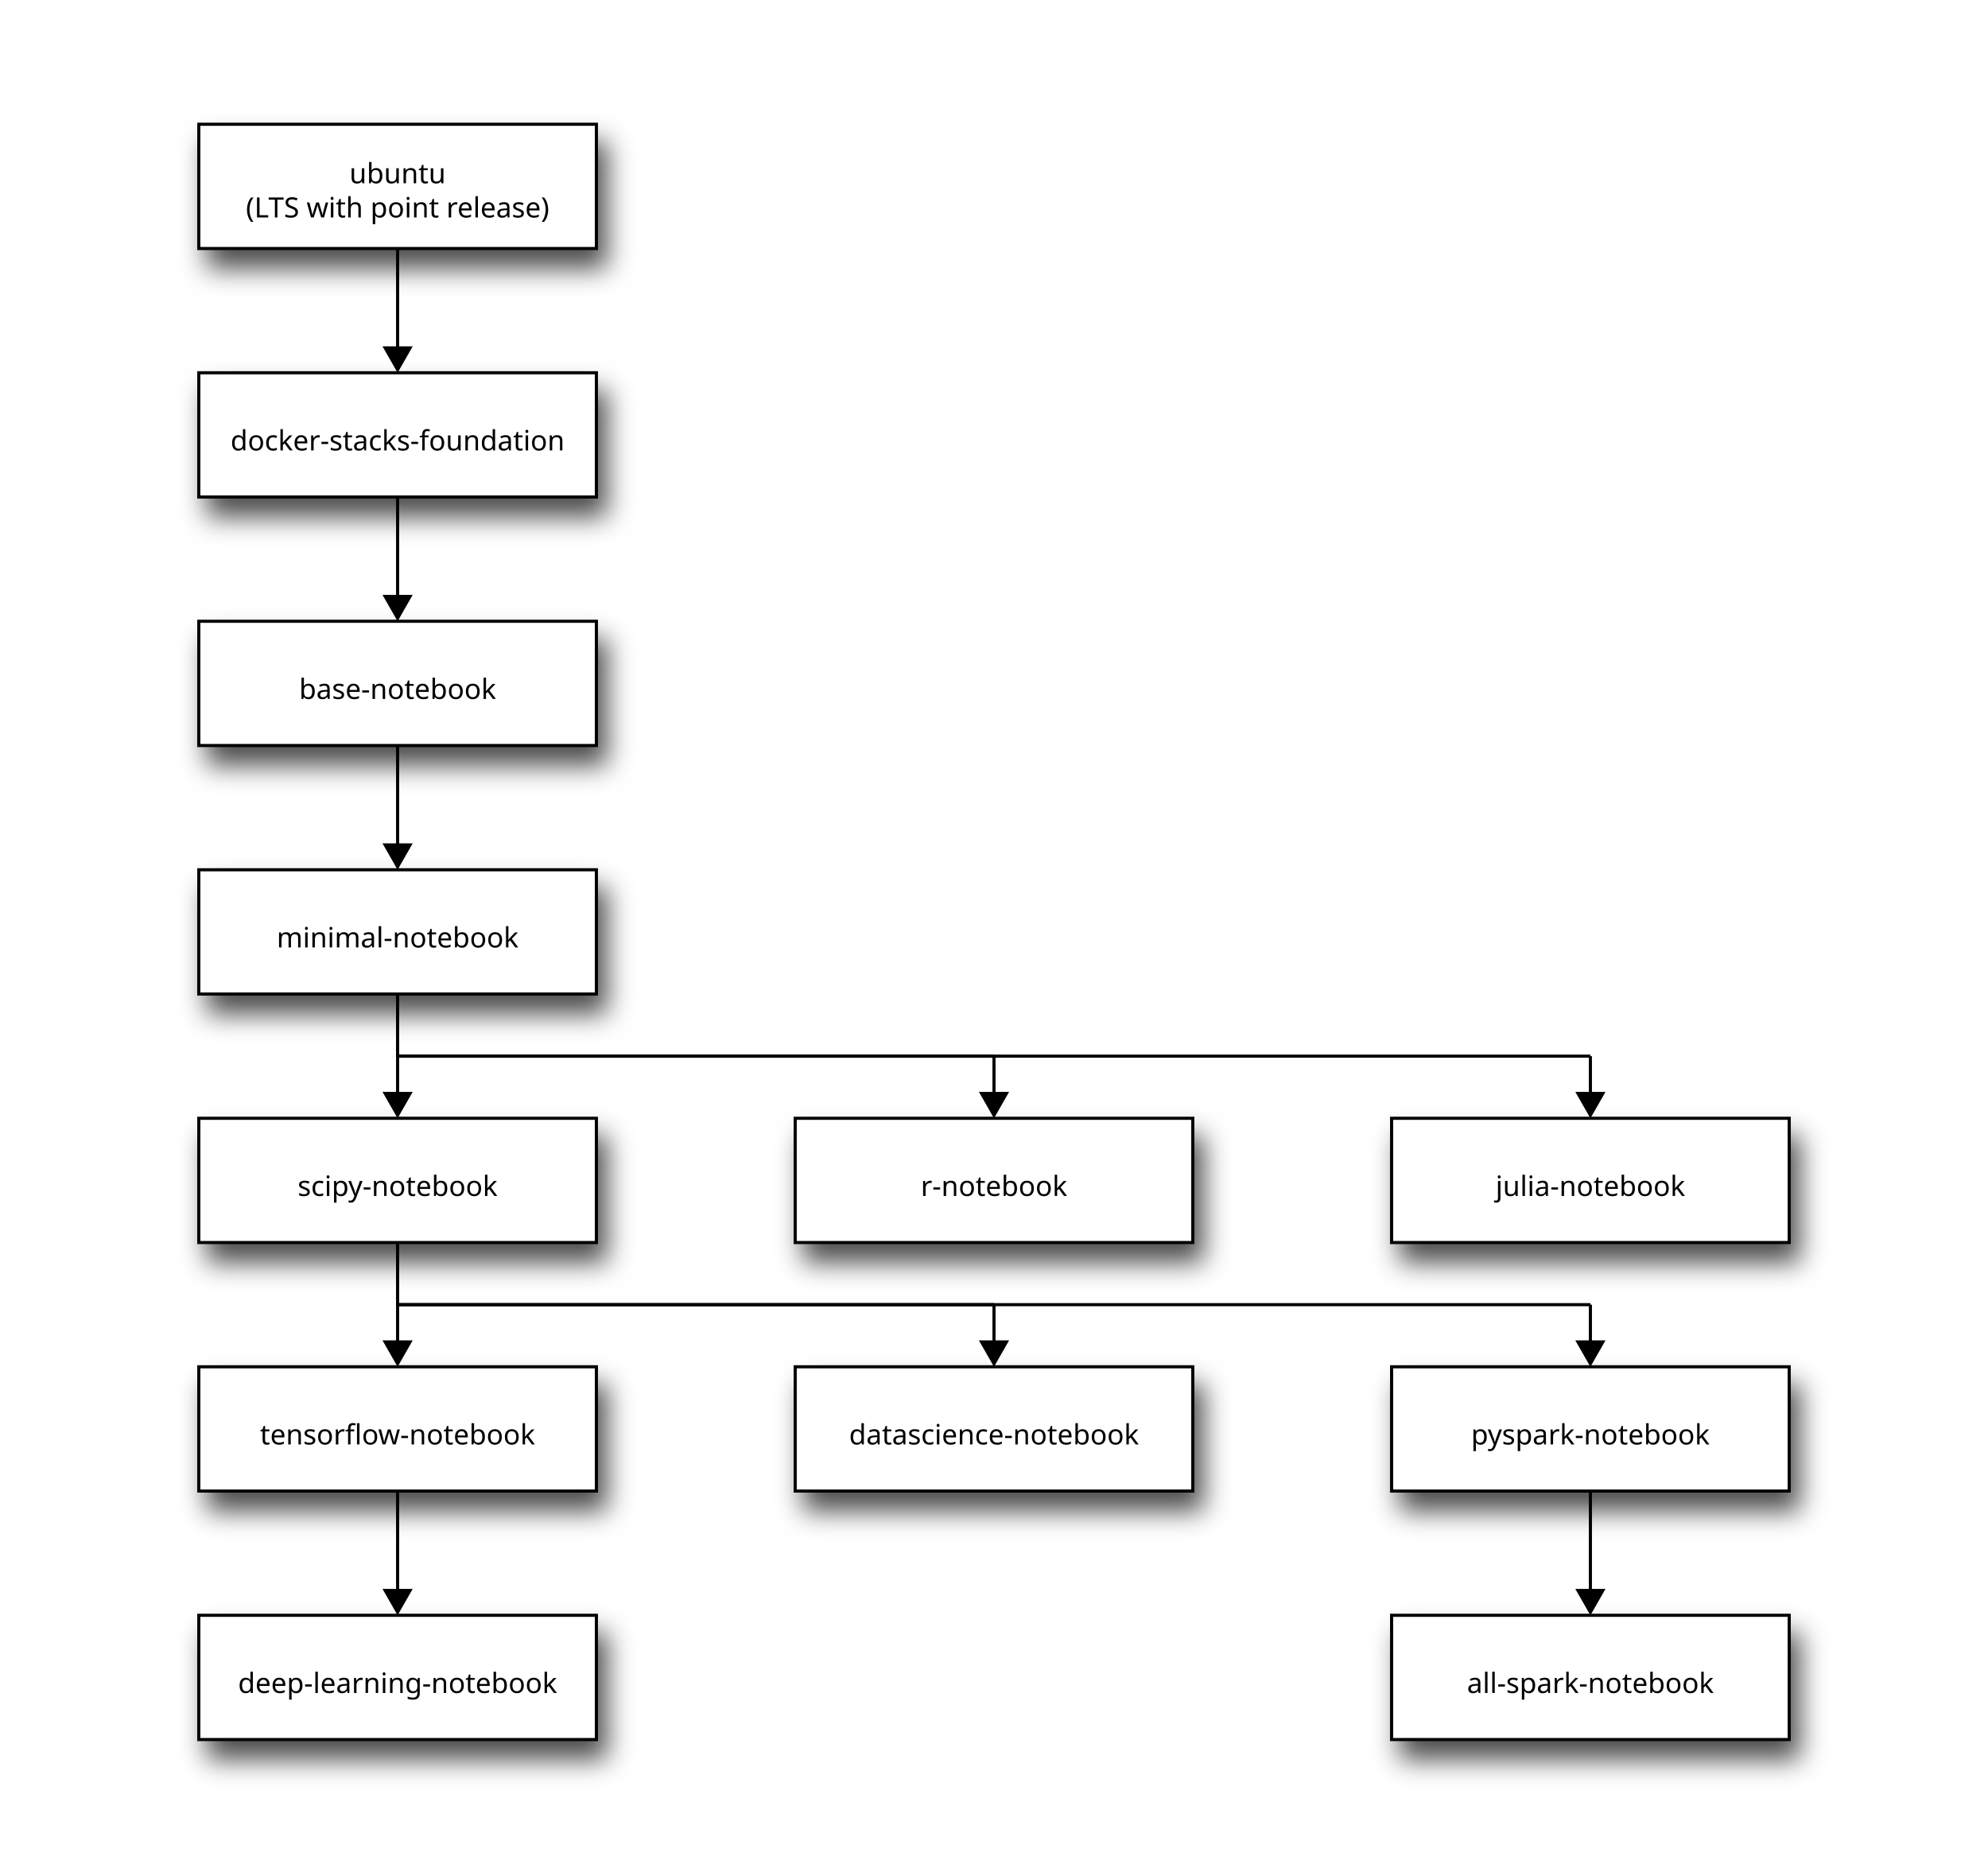
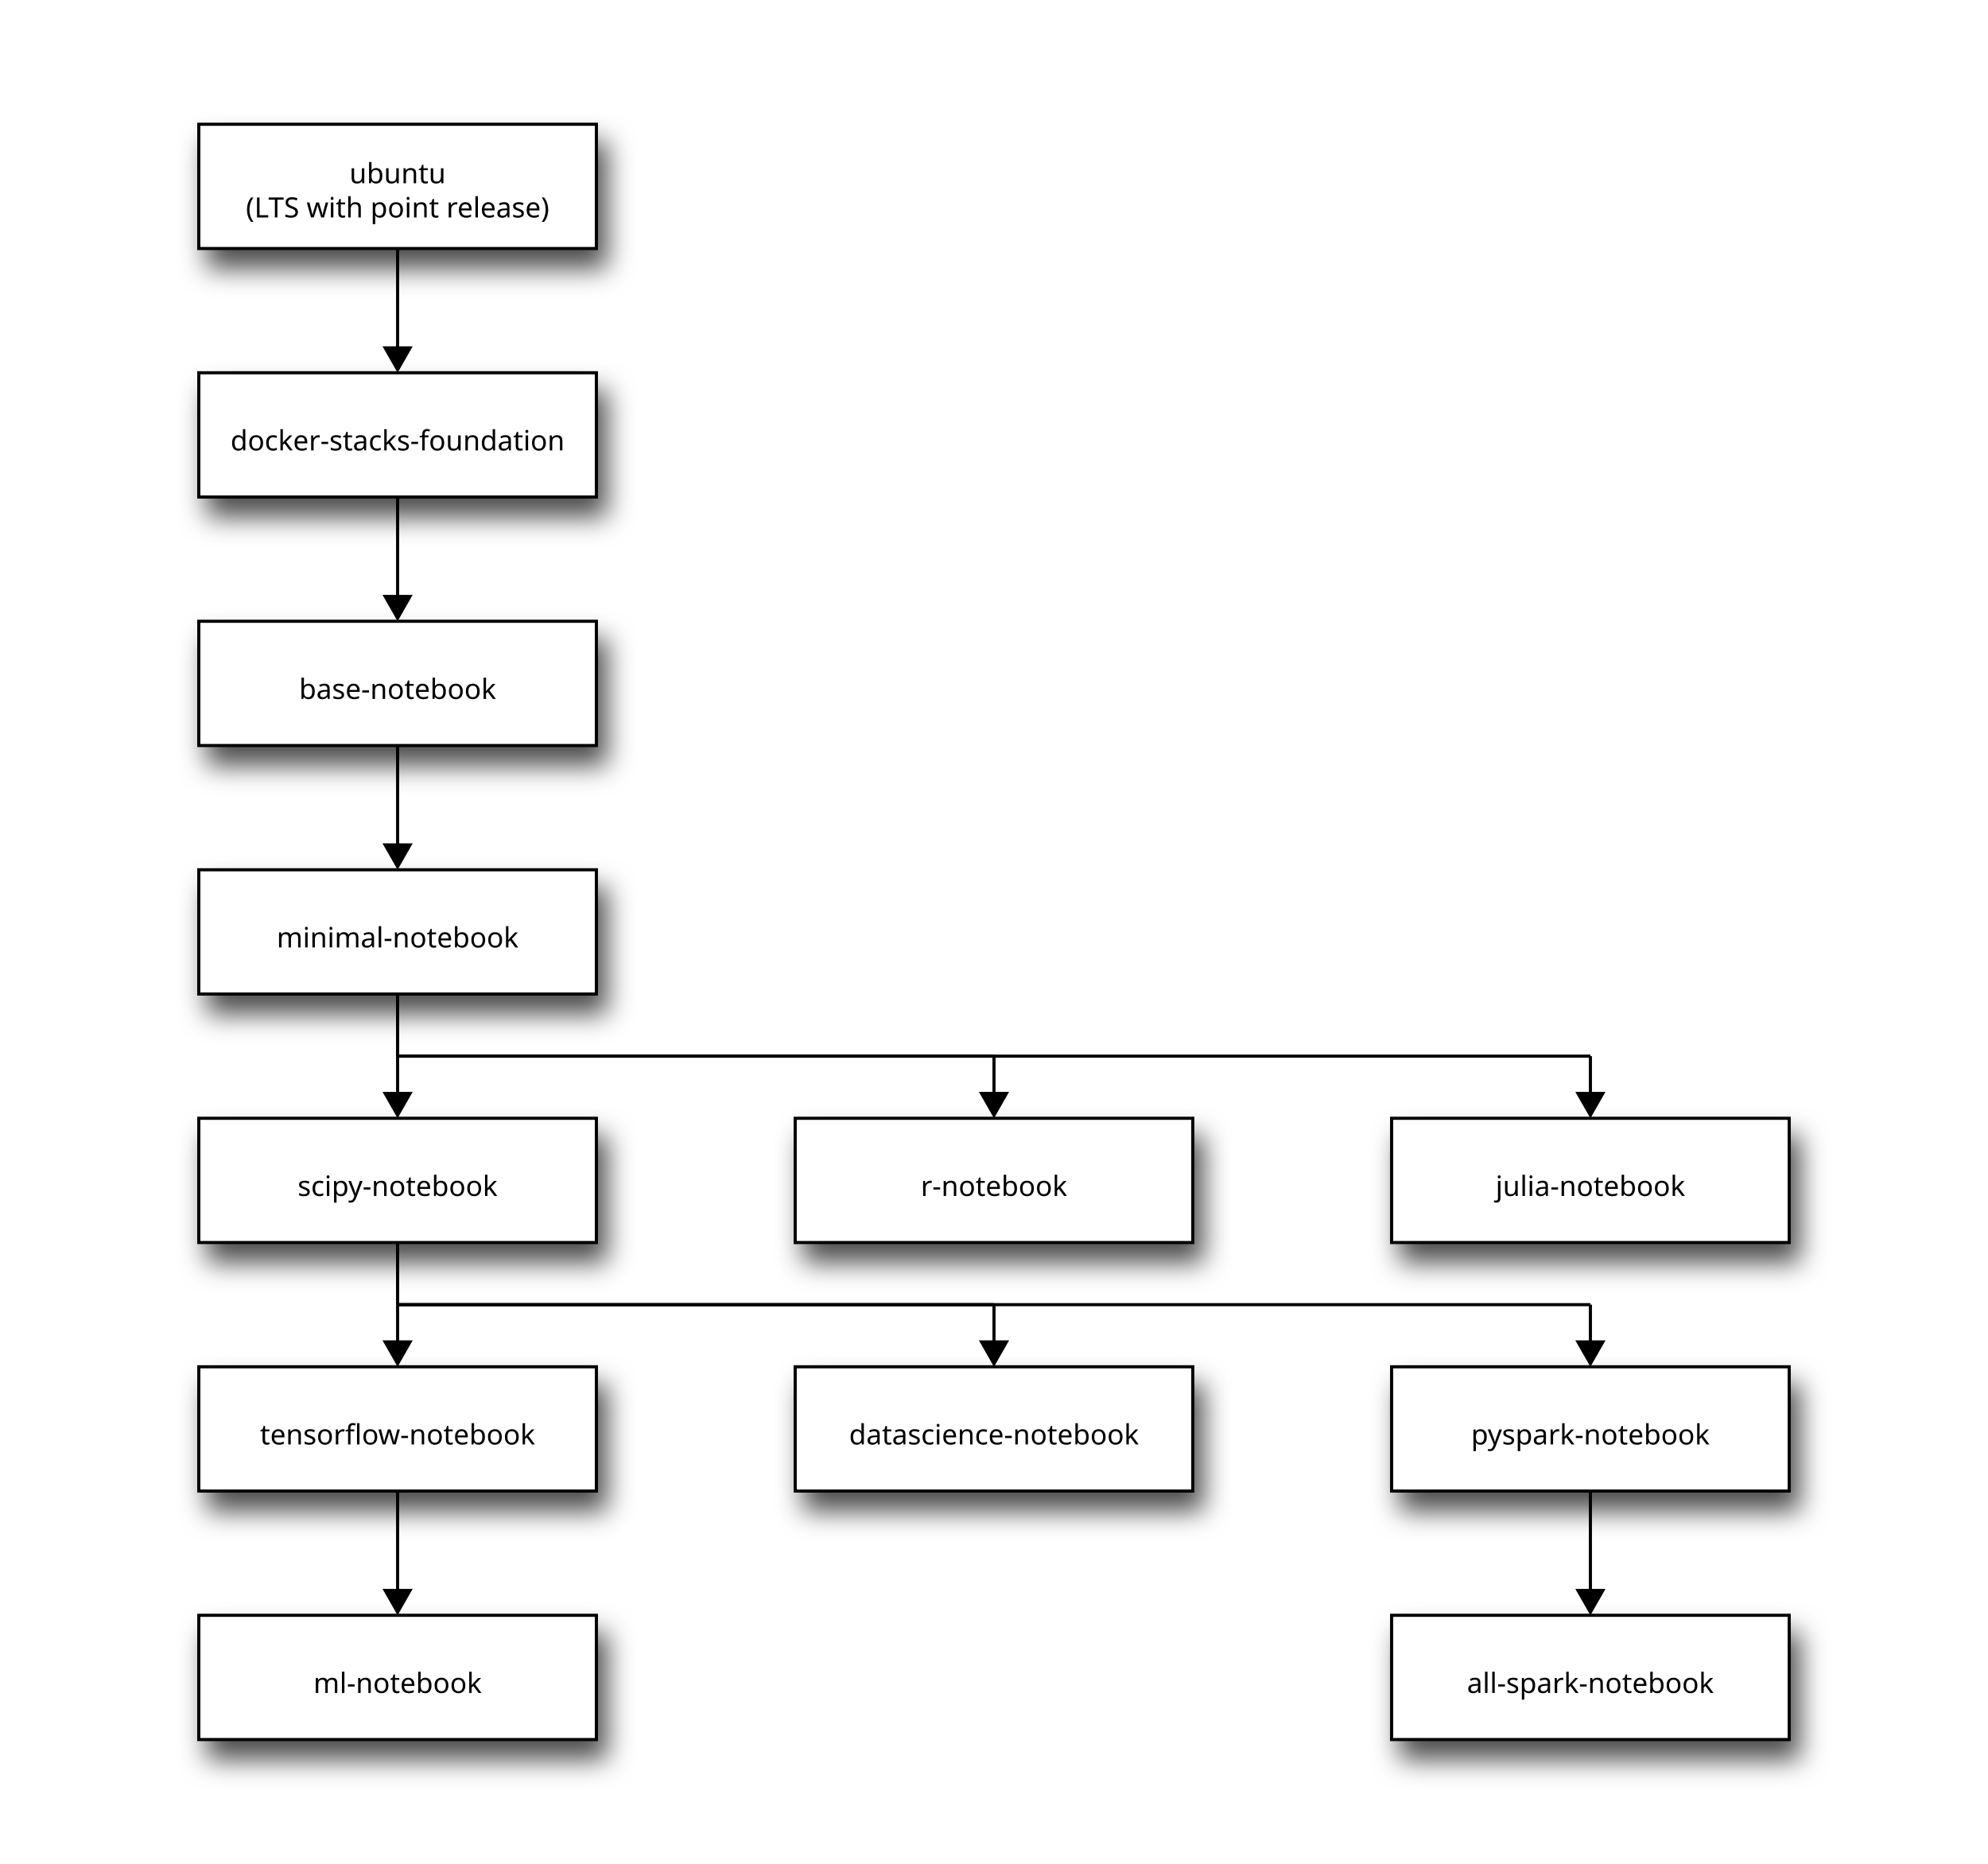
<svg xmlns="http://www.w3.org/2000/svg" viewBox="0 0 640 600">
  <defs id="defs_block">
    <filter height="1.504" id="filter_blur" width="1.157" x="-0.079" y="-0.252">
      <feGaussianBlur id="feGaussianBlur3780" stdDeviation="4.2" />
    </filter>
  </defs>
  <rect fill="rgb(0,0,0)" height="40" stroke="rgb(0,0,0)" style="filter:url(#filter_blur);opacity:0.7;fill-opacity:1" width="128" x="67" y="46" />
  <rect fill="rgb(0,0,0)" height="40" stroke="rgb(0,0,0)" style="filter:url(#filter_blur);opacity:0.7;fill-opacity:1" width="128" x="67" y="126" />
  <rect fill="rgb(0,0,0)" height="40" stroke="rgb(0,0,0)" style="filter:url(#filter_blur);opacity:0.7;fill-opacity:1" width="128" x="67" y="206" />
  <rect fill="rgb(0,0,0)" height="40" stroke="rgb(0,0,0)" style="filter:url(#filter_blur);opacity:0.7;fill-opacity:1" width="128" x="67" y="286" />
  <rect fill="rgb(0,0,0)" height="40" stroke="rgb(0,0,0)" style="filter:url(#filter_blur);opacity:0.7;fill-opacity:1" width="128" x="67" y="366" />
  <rect fill="rgb(0,0,0)" height="40" stroke="rgb(0,0,0)" style="filter:url(#filter_blur);opacity:0.7;fill-opacity:1" width="128" x="259" y="366" />
  <rect fill="rgb(0,0,0)" height="40" stroke="rgb(0,0,0)" style="filter:url(#filter_blur);opacity:0.7;fill-opacity:1" width="128" x="451" y="366" />
  <rect fill="rgb(0,0,0)" height="40" stroke="rgb(0,0,0)" style="filter:url(#filter_blur);opacity:0.7;fill-opacity:1" width="128" x="67" y="446" />
  <rect fill="rgb(0,0,0)" height="40" stroke="rgb(0,0,0)" style="filter:url(#filter_blur);opacity:0.7;fill-opacity:1" width="128" x="259" y="446" />
  <rect fill="rgb(0,0,0)" height="40" stroke="rgb(0,0,0)" style="filter:url(#filter_blur);opacity:0.7;fill-opacity:1" width="128" x="451" y="446" />
  <rect fill="rgb(0,0,0)" height="40" stroke="rgb(0,0,0)" style="filter:url(#filter_blur);opacity:0.7;fill-opacity:1" width="128" x="67" y="526" />
  <rect fill="rgb(0,0,0)" height="40" stroke="rgb(0,0,0)" style="filter:url(#filter_blur);opacity:0.7;fill-opacity:1" width="128" x="451" y="526" />
  <rect fill="rgb(255,255,255)" height="40" stroke="rgb(0,0,0)" width="128" x="64" y="40" />
  <text fill="rgb(0,0,0)" font-family="sans-serif" font-size="9" font-style="normal" font-weight="normal" text-anchor="middle" textLength="30" x="128" y="59">ubuntu</text>
  <text fill="rgb(0,0,0)" font-family="sans-serif" font-size="9" font-style="normal" font-weight="normal" text-anchor="middle" textLength="119" x="128" y="70">(LTS with point release)</text>
  <rect fill="rgb(255,255,255)" height="40" stroke="rgb(0,0,0)" width="128" x="64" y="120" />
  <text fill="rgb(0,0,0)" font-family="sans-serif" font-size="9" font-style="normal" font-weight="normal" text-anchor="middle" textLength="119" x="128" y="145">docker-stacks-foundation</text>
  <rect fill="rgb(255,255,255)" height="40" stroke="rgb(0,0,0)" width="128" x="64" y="200" />
  <text fill="rgb(0,0,0)" font-family="sans-serif" font-size="9" font-style="normal" font-weight="normal" text-anchor="middle" textLength="65" x="128" y="225">base-notebook</text>
  <rect fill="rgb(255,255,255)" height="40" stroke="rgb(0,0,0)" width="128" x="64" y="280" />
  <text fill="rgb(0,0,0)" font-family="sans-serif" font-size="9" font-style="normal" font-weight="normal" text-anchor="middle" textLength="80" x="128" y="305">minimal-notebook</text>
  <rect fill="rgb(255,255,255)" height="40" stroke="rgb(0,0,0)" width="128" x="64" y="360" />
  <text fill="rgb(0,0,0)" font-family="sans-serif" font-size="9" font-style="normal" font-weight="normal" text-anchor="middle" textLength="70" x="128" y="385">scipy-notebook</text>
  <rect fill="rgb(255,255,255)" height="40" stroke="rgb(0,0,0)" width="128" x="256" y="360" />
  <text fill="rgb(0,0,0)" font-family="sans-serif" font-size="9" font-style="normal" font-weight="normal" text-anchor="middle" textLength="50" x="320" y="385">r-notebook</text>
  <rect fill="rgb(255,255,255)" height="40" stroke="rgb(0,0,0)" width="128" x="448" y="360" />
  <text fill="rgb(0,0,0)" font-family="sans-serif" font-size="9" font-style="normal" font-weight="normal" text-anchor="middle" textLength="70" x="512" y="385">julia-notebook</text>
  <rect fill="rgb(255,255,255)" height="40" stroke="rgb(0,0,0)" width="128" x="64" y="440" />
  <text fill="rgb(0,0,0)" font-family="sans-serif" font-size="9" font-style="normal" font-weight="normal" text-anchor="middle" textLength="95" x="128" y="465">tensorflow-notebook</text>
  <rect fill="rgb(255,255,255)" height="40" stroke="rgb(0,0,0)" width="128" x="256" y="440" />
  <text fill="rgb(0,0,0)" font-family="sans-serif" font-size="9" font-style="normal" font-weight="normal" text-anchor="middle" textLength="100" x="320" y="465">datascience-notebook</text>
  <rect fill="rgb(255,255,255)" height="40" stroke="rgb(0,0,0)" width="128" x="448" y="440" />
  <text fill="rgb(0,0,0)" font-family="sans-serif" font-size="9" font-style="normal" font-weight="normal" text-anchor="middle" textLength="80" x="512" y="465">pyspark-notebook</text>
  <rect fill="rgb(255,255,255)" height="40" stroke="rgb(0,0,0)" width="128" x="64" y="520" />
-   <text fill="rgb(0,0,0)" font-family="sans-serif" font-size="9" font-style="normal" font-weight="normal" text-anchor="middle" textLength="109" x="128" y="545">deep-learning-notebook</text>
+   <text fill="rgb(0,0,0)" font-family="sans-serif" font-size="9" font-style="normal" font-weight="normal" text-anchor="middle" textLength="55" x="128" y="545">ml-notebook</text>
  <rect fill="rgb(255,255,255)" height="40" stroke="rgb(0,0,0)" width="128" x="448" y="520" />
  <text fill="rgb(0,0,0)" font-family="sans-serif" font-size="9" font-style="normal" font-weight="normal" text-anchor="middle" textLength="90" x="512" y="545">all-spark-notebook</text>
  <path d="M 128 80 L 128 112" fill="none" stroke="rgb(0,0,0)" />
  <polygon fill="rgb(0,0,0)" points="128,119 124,112 132,112 128,119" stroke="rgb(0,0,0)" />
  <path d="M 128 160 L 128 192" fill="none" stroke="rgb(0,0,0)" />
  <polygon fill="rgb(0,0,0)" points="128,199 124,192 132,192 128,199" stroke="rgb(0,0,0)" />
  <path d="M 128 240 L 128 272" fill="none" stroke="rgb(0,0,0)" />
  <polygon fill="rgb(0,0,0)" points="128,279 124,272 132,272 128,279" stroke="rgb(0,0,0)" />
-   <path d="M 128 320 L 128 352" fill="none" stroke="rgb(0,0,0)" />
-   <polygon fill="rgb(0,0,0)" points="128,359 124,352 132,352 128,359" stroke="rgb(0,0,0)" />
  <path d="M 128 320 L 128 340" fill="none" stroke="rgb(0,0,0)" />
  <path d="M 128 340 L 320 340" fill="none" stroke="rgb(0,0,0)" />
  <path d="M 320 340 L 320 352" fill="none" stroke="rgb(0,0,0)" />
  <polygon fill="rgb(0,0,0)" points="320,359 316,352 324,352 320,359" stroke="rgb(0,0,0)" />
+   <path d="M 128 320 L 128 352" fill="none" stroke="rgb(0,0,0)" />
+   <polygon fill="rgb(0,0,0)" points="128,359 124,352 132,352 128,359" stroke="rgb(0,0,0)" />
  <path d="M 128 320 L 128 340" fill="none" stroke="rgb(0,0,0)" />
  <path d="M 128 340 L 512 340" fill="none" stroke="rgb(0,0,0)" />
  <path d="M 512 340 L 512 352" fill="none" stroke="rgb(0,0,0)" />
  <polygon fill="rgb(0,0,0)" points="512,359 508,352 516,352 512,359" stroke="rgb(0,0,0)" />
  <path d="M 128 400 L 128 432" fill="none" stroke="rgb(0,0,0)" />
  <polygon fill="rgb(0,0,0)" points="128,439 124,432 132,432 128,439" stroke="rgb(0,0,0)" />
  <path d="M 128 400 L 128 420" fill="none" stroke="rgb(0,0,0)" />
  <path d="M 128 420 L 512 420" fill="none" stroke="rgb(0,0,0)" />
  <path d="M 512 420 L 512 432" fill="none" stroke="rgb(0,0,0)" />
  <polygon fill="rgb(0,0,0)" points="512,439 508,432 516,432 512,439" stroke="rgb(0,0,0)" />
  <path d="M 128 400 L 128 420" fill="none" stroke="rgb(0,0,0)" />
  <path d="M 128 420 L 320 420" fill="none" stroke="rgb(0,0,0)" />
  <path d="M 320 420 L 320 432" fill="none" stroke="rgb(0,0,0)" />
  <polygon fill="rgb(0,0,0)" points="320,439 316,432 324,432 320,439" stroke="rgb(0,0,0)" />
  <path d="M 128 480 L 128 512" fill="none" stroke="rgb(0,0,0)" />
  <polygon fill="rgb(0,0,0)" points="128,519 124,512 132,512 128,519" stroke="rgb(0,0,0)" />
  <path d="M 512 480 L 512 512" fill="none" stroke="rgb(0,0,0)" />
  <polygon fill="rgb(0,0,0)" points="512,519 508,512 516,512 512,519" stroke="rgb(0,0,0)" />
</svg>
